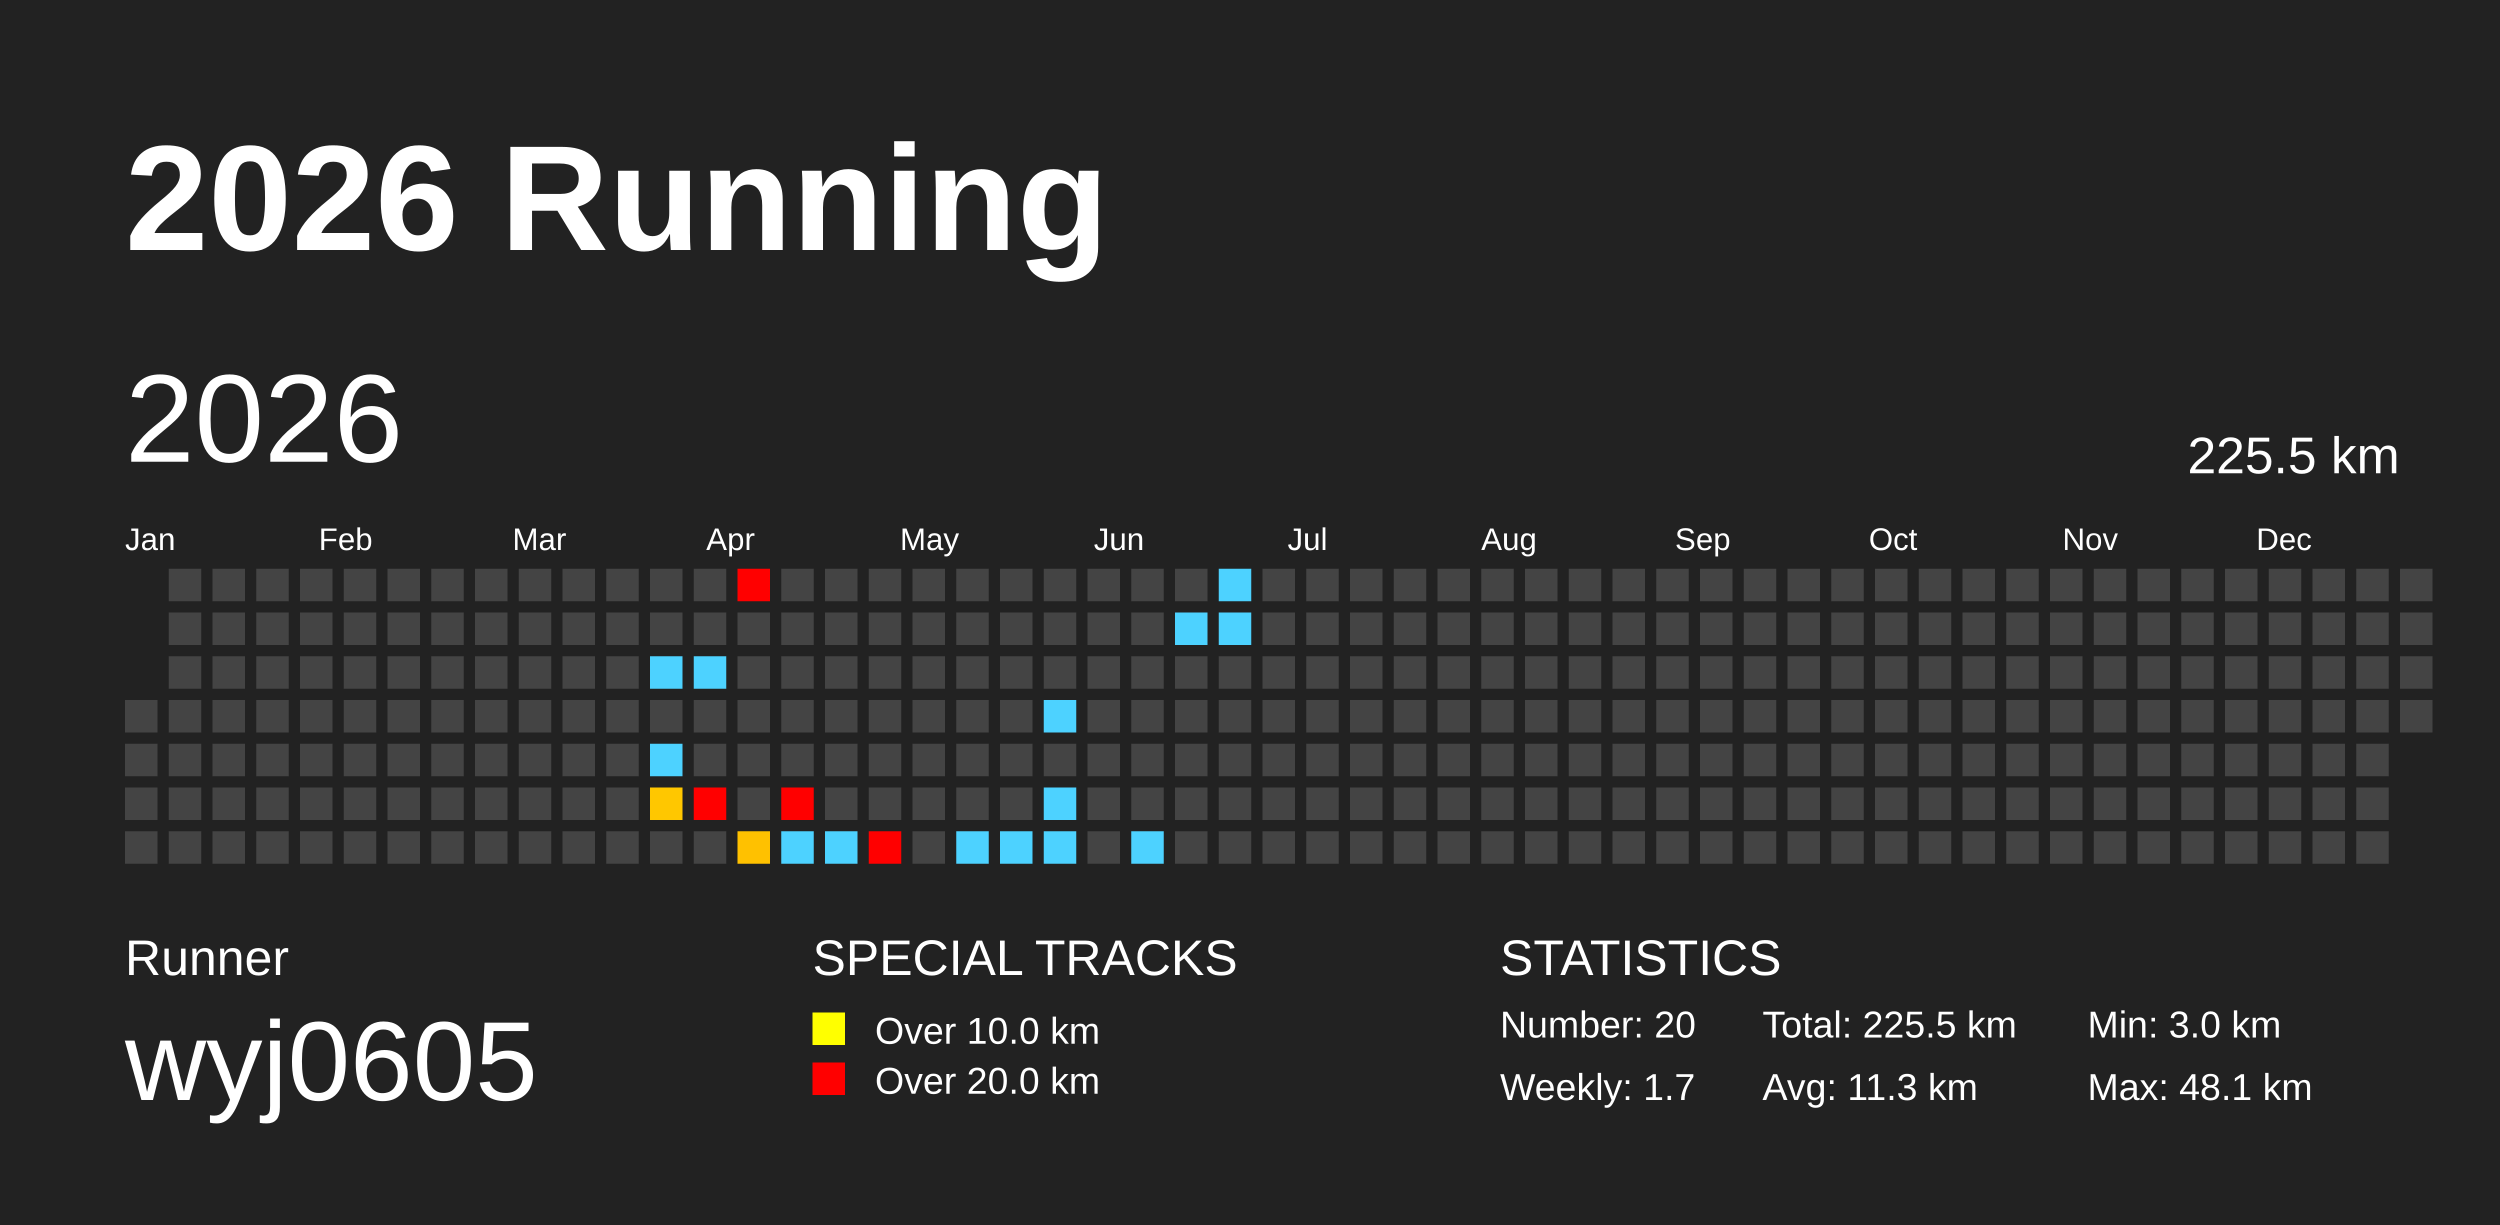
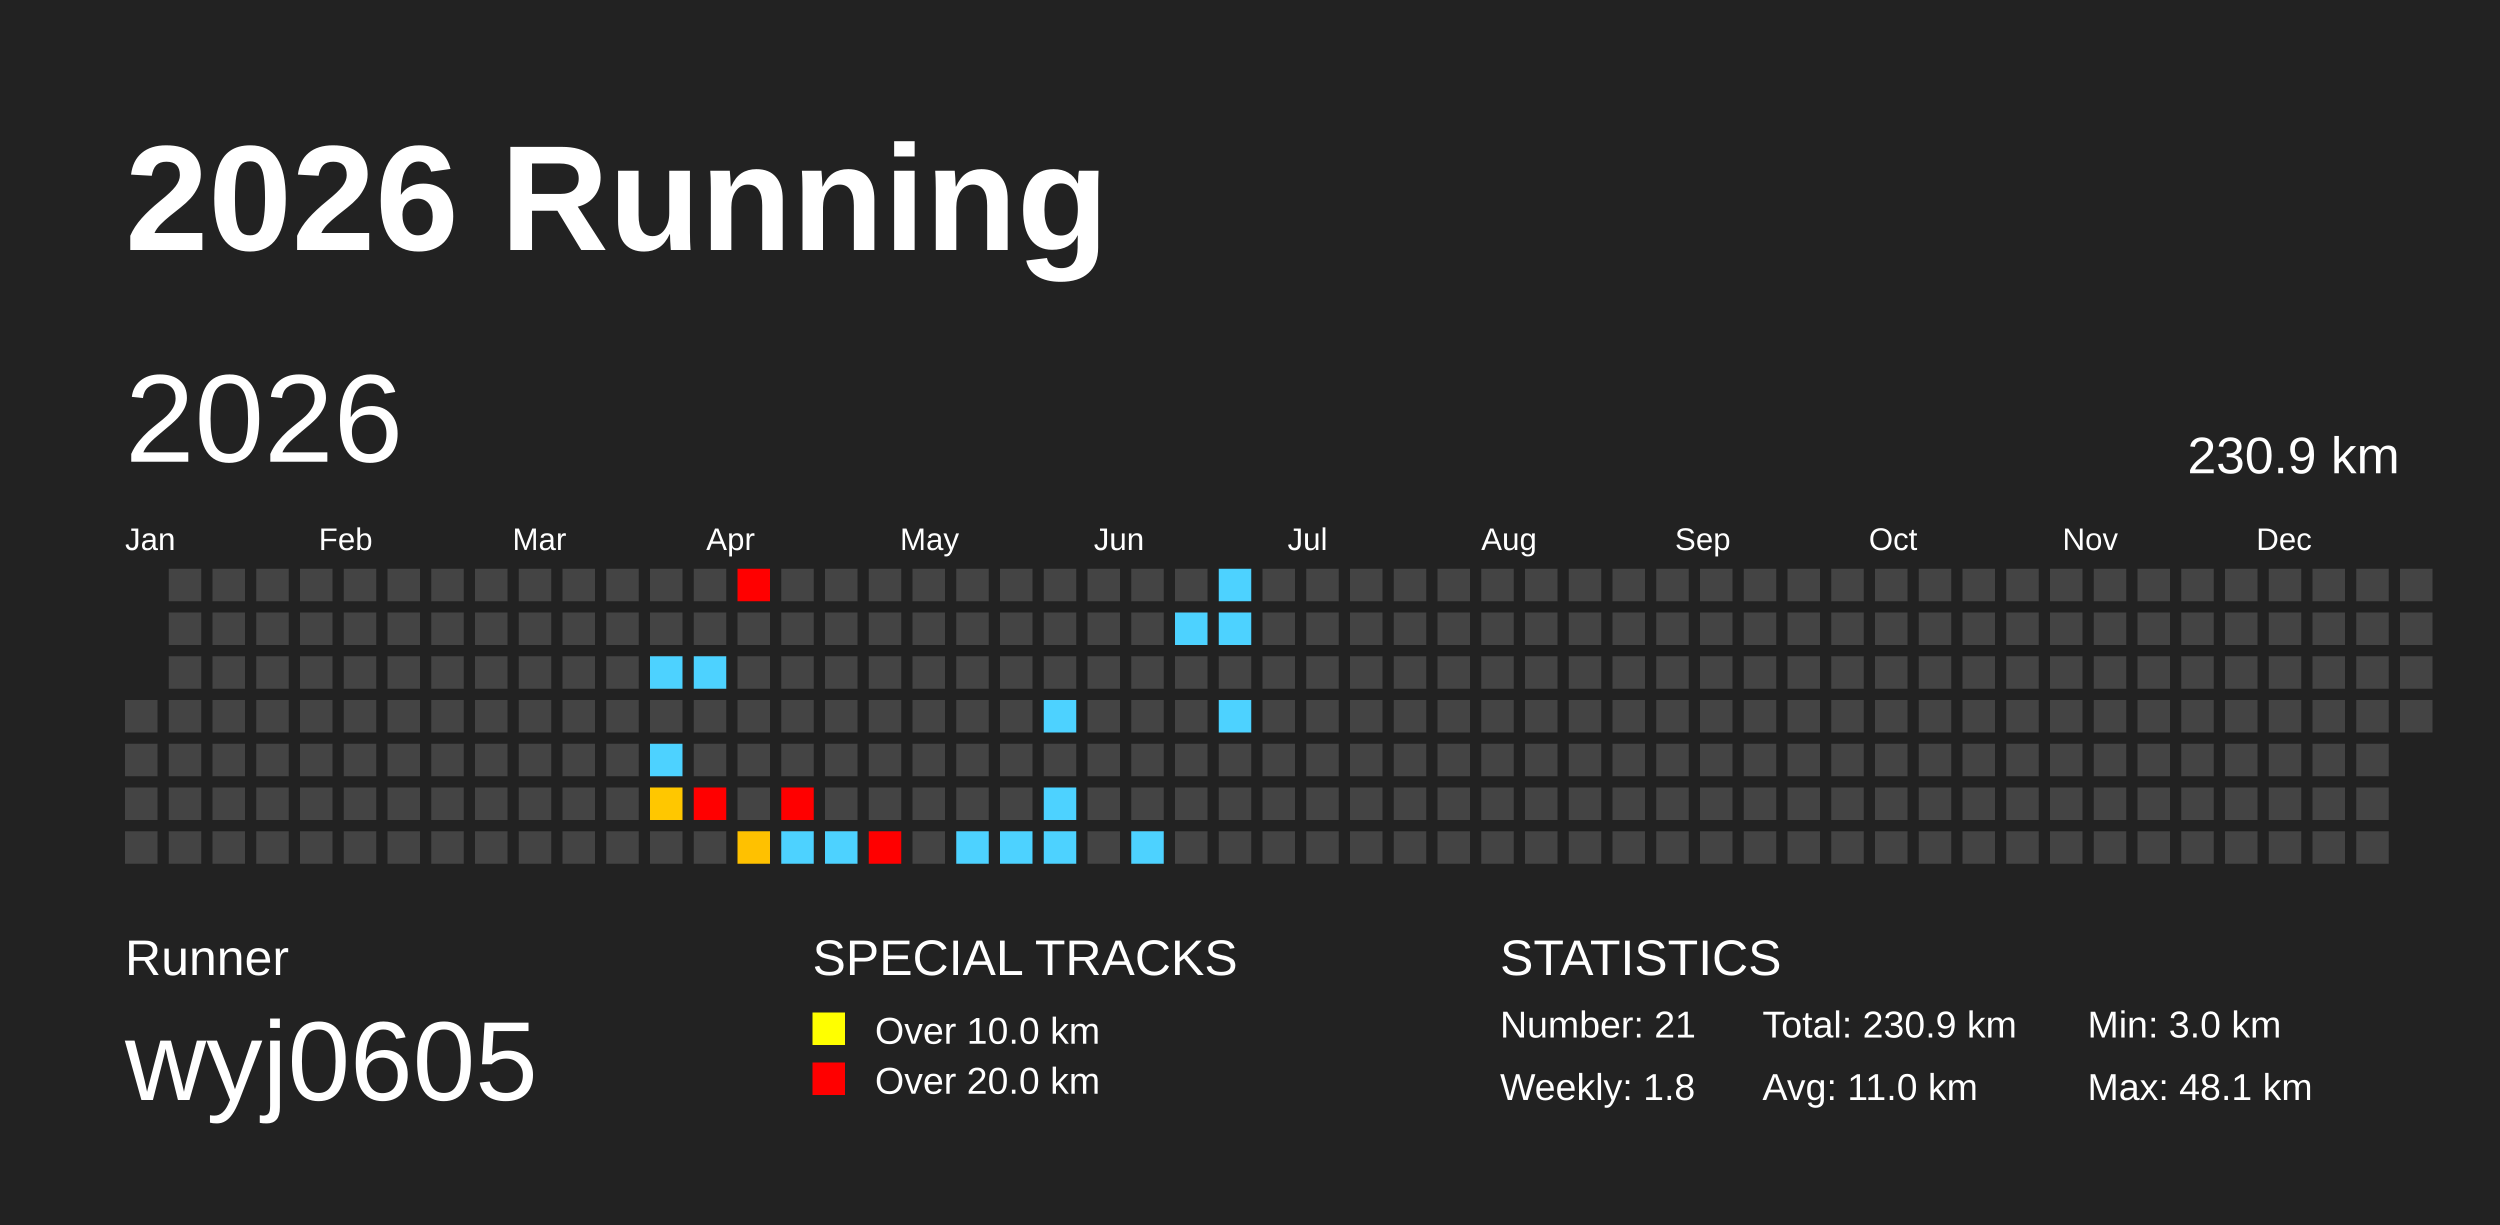
<svg xmlns="http://www.w3.org/2000/svg" baseProfile="full" height="98mm" version="1.1" viewBox="0,0,200,98" width="200mm">
  <defs />
  <rect fill="#222222" height="98" width="200" x="0" y="0" />
  <text fill="#FFFFFF" style="font-size:12px; font-family:Arial; font-weight:bold;" x="10" y="20">2026 Running</text>
  <text fill="#FFFFFF" style="font-size:4px; font-family:Arial" x="10" y="78">Runner</text>
  <text fill="#FFFFFF" style="font-size:9px; font-family:Arial" x="10" y="88">wyj0605</text>
  <text fill="#FFFFFF" style="font-size:4px; font-family:Arial" x="65" y="78">SPECIAL TRACKS</text>
  <rect fill="yellow" height="2.6" width="2.6" x="65" y="81" />
  <text fill="#FFFFFF" style="font-size:3px; font-family:Arial" x="70" y="83.5">Over 10.0 km</text>
  <rect fill="red" height="2.6" width="2.6" x="65" y="85" />
  <text fill="#FFFFFF" style="font-size:3px; font-family:Arial" x="70" y="87.5">Over 20.0 km</text>
  <text fill="#FFFFFF" style="font-size:4px; font-family:Arial" x="120" y="78">STATISTICS</text>
-   <text fill="#FFFFFF" style="font-size:3px; font-family:Arial" x="120" y="83">Number: 20</text>
-   <text fill="#FFFFFF" style="font-size:3px; font-family:Arial" x="120" y="88">Weekly: 1.7</text>
-   <text fill="#FFFFFF" style="font-size:3px; font-family:Arial" x="141" y="83">Total: 225.5 km</text>
-   <text fill="#FFFFFF" style="font-size:3px; font-family:Arial" x="141" y="88">Avg: 11.3 km</text>
+   <text fill="#FFFFFF" style="font-size:3px; font-family:Arial" x="120" y="83">Number: 21</text>
+   <text fill="#FFFFFF" style="font-size:3px; font-family:Arial" x="120" y="88">Weekly: 1.8</text>
+   <text fill="#FFFFFF" style="font-size:3px; font-family:Arial" x="141" y="83">Total: 230.9 km</text>
+   <text fill="#FFFFFF" style="font-size:3px; font-family:Arial" x="141" y="88">Avg: 11.0 km</text>
  <text fill="#FFFFFF" style="font-size:3px; font-family:Arial" x="167" y="83">Min: 3.0 km</text>
  <text fill="#FFFFFF" style="font-size:3px; font-family:Arial" x="167" y="88">Max: 48.1 km</text>
  <text dominant-baseline="hanging" fill="#FFFFFF" style="font-size:10.0px; font-family:Arial;" x="10" y="30">2026</text>
-   <text dominant-baseline="hanging" fill="#FFFFFF" style="font-size:4.125px; font-family:Arial;" x="175" y="35">225.5 km</text>
+   <text dominant-baseline="hanging" fill="#FFFFFF" style="font-size:4.125px; font-family:Arial;" x="175" y="35">230.9 km</text>
  <text fill="#FFFFFF" style="font-size:2.5px; font-family:Arial" x="10.0" y="44">Jan</text>
  <text fill="#FFFFFF" style="font-size:2.5px; font-family:Arial" x="25.5" y="44">Feb</text>
  <text fill="#FFFFFF" style="font-size:2.5px; font-family:Arial" x="41.0" y="44">Mar</text>
  <text fill="#FFFFFF" style="font-size:2.5px; font-family:Arial" x="56.5" y="44">Apr</text>
  <text fill="#FFFFFF" style="font-size:2.5px; font-family:Arial" x="72.0" y="44">May</text>
  <text fill="#FFFFFF" style="font-size:2.5px; font-family:Arial" x="87.5" y="44">Jun</text>
  <text fill="#FFFFFF" style="font-size:2.5px; font-family:Arial" x="103.0" y="44">Jul</text>
  <text fill="#FFFFFF" style="font-size:2.5px; font-family:Arial" x="118.5" y="44">Aug</text>
  <text fill="#FFFFFF" style="font-size:2.5px; font-family:Arial" x="134.0" y="44">Sep</text>
  <text fill="#FFFFFF" style="font-size:2.5px; font-family:Arial" x="149.5" y="44">Oct</text>
  <text fill="#FFFFFF" style="font-size:2.5px; font-family:Arial" x="165.0" y="44">Nov</text>
  <text fill="#FFFFFF" style="font-size:2.5px; font-family:Arial" x="180.5" y="44">Dec</text>
  <rect fill="#444444" height="2.6" width="2.6" x="10.0" y="56.0" />
  <rect fill="#444444" height="2.6" width="2.6" x="10.0" y="59.5" />
  <rect fill="#444444" height="2.6" width="2.6" x="10.0" y="63.0" />
  <rect fill="#444444" height="2.6" width="2.6" x="10.0" y="66.5" />
  <rect fill="#444444" height="2.6" width="2.6" x="13.5" y="45.5" />
  <rect fill="#444444" height="2.6" width="2.6" x="13.5" y="49.0" />
  <rect fill="#444444" height="2.6" width="2.6" x="13.5" y="52.5" />
  <rect fill="#444444" height="2.6" width="2.6" x="13.5" y="56.0" />
  <rect fill="#444444" height="2.6" width="2.6" x="13.5" y="59.5" />
  <rect fill="#444444" height="2.6" width="2.6" x="13.5" y="63.0" />
  <rect fill="#444444" height="2.6" width="2.6" x="13.5" y="66.5" />
  <rect fill="#444444" height="2.6" width="2.6" x="17.0" y="45.5" />
  <rect fill="#444444" height="2.6" width="2.6" x="17.0" y="49.0" />
  <rect fill="#444444" height="2.6" width="2.6" x="17.0" y="52.5" />
  <rect fill="#444444" height="2.6" width="2.6" x="17.0" y="56.0" />
  <rect fill="#444444" height="2.6" width="2.6" x="17.0" y="59.5" />
  <rect fill="#444444" height="2.6" width="2.6" x="17.0" y="63.0" />
  <rect fill="#444444" height="2.6" width="2.6" x="17.0" y="66.5" />
  <rect fill="#444444" height="2.6" width="2.6" x="20.5" y="45.5" />
  <rect fill="#444444" height="2.6" width="2.6" x="20.5" y="49.0" />
  <rect fill="#444444" height="2.6" width="2.6" x="20.5" y="52.5" />
  <rect fill="#444444" height="2.6" width="2.6" x="20.5" y="56.0" />
  <rect fill="#444444" height="2.6" width="2.6" x="20.5" y="59.5" />
  <rect fill="#444444" height="2.6" width="2.6" x="20.5" y="63.0" />
  <rect fill="#444444" height="2.6" width="2.6" x="20.5" y="66.5" />
  <rect fill="#444444" height="2.6" width="2.6" x="24.0" y="45.5" />
  <rect fill="#444444" height="2.6" width="2.6" x="24.0" y="49.0" />
  <rect fill="#444444" height="2.6" width="2.6" x="24.0" y="52.5" />
  <rect fill="#444444" height="2.6" width="2.6" x="24.0" y="56.0" />
  <rect fill="#444444" height="2.6" width="2.6" x="24.0" y="59.5" />
  <rect fill="#444444" height="2.6" width="2.6" x="24.0" y="63.0" />
  <rect fill="#444444" height="2.6" width="2.6" x="24.0" y="66.5" />
  <rect fill="#444444" height="2.6" width="2.6" x="27.5" y="45.5" />
  <rect fill="#444444" height="2.6" width="2.6" x="27.5" y="49.0" />
  <rect fill="#444444" height="2.6" width="2.6" x="27.5" y="52.5" />
  <rect fill="#444444" height="2.6" width="2.6" x="27.5" y="56.0" />
  <rect fill="#444444" height="2.6" width="2.6" x="27.5" y="59.5" />
  <rect fill="#444444" height="2.6" width="2.6" x="27.5" y="63.0" />
  <rect fill="#444444" height="2.6" width="2.6" x="27.5" y="66.5" />
  <rect fill="#444444" height="2.6" width="2.6" x="31.0" y="45.5" />
  <rect fill="#444444" height="2.6" width="2.6" x="31.0" y="49.0" />
  <rect fill="#444444" height="2.6" width="2.6" x="31.0" y="52.5" />
  <rect fill="#444444" height="2.6" width="2.6" x="31.0" y="56.0" />
  <rect fill="#444444" height="2.6" width="2.6" x="31.0" y="59.5" />
  <rect fill="#444444" height="2.6" width="2.6" x="31.0" y="63.0" />
  <rect fill="#444444" height="2.6" width="2.6" x="31.0" y="66.5" />
  <rect fill="#444444" height="2.6" width="2.6" x="34.5" y="45.5" />
  <rect fill="#444444" height="2.6" width="2.6" x="34.5" y="49.0" />
  <rect fill="#444444" height="2.6" width="2.6" x="34.5" y="52.5" />
  <rect fill="#444444" height="2.6" width="2.6" x="34.5" y="56.0" />
  <rect fill="#444444" height="2.6" width="2.6" x="34.5" y="59.5" />
  <rect fill="#444444" height="2.6" width="2.6" x="34.5" y="63.0" />
  <rect fill="#444444" height="2.6" width="2.6" x="34.5" y="66.5" />
  <rect fill="#444444" height="2.6" width="2.6" x="38.0" y="45.5" />
  <rect fill="#444444" height="2.6" width="2.6" x="38.0" y="49.0" />
  <rect fill="#444444" height="2.6" width="2.6" x="38.0" y="52.5" />
  <rect fill="#444444" height="2.6" width="2.6" x="38.0" y="56.0" />
  <rect fill="#444444" height="2.6" width="2.6" x="38.0" y="59.5" />
  <rect fill="#444444" height="2.6" width="2.6" x="38.0" y="63.0" />
  <rect fill="#444444" height="2.6" width="2.6" x="38.0" y="66.5" />
  <rect fill="#444444" height="2.6" width="2.6" x="41.5" y="45.5" />
  <rect fill="#444444" height="2.6" width="2.6" x="41.5" y="49.0" />
  <rect fill="#444444" height="2.6" width="2.6" x="41.5" y="52.5" />
  <rect fill="#444444" height="2.6" width="2.6" x="41.5" y="56.0" />
  <rect fill="#444444" height="2.6" width="2.6" x="41.5" y="59.5" />
  <rect fill="#444444" height="2.6" width="2.6" x="41.5" y="63.0" />
  <rect fill="#444444" height="2.6" width="2.6" x="41.5" y="66.5" />
  <rect fill="#444444" height="2.6" width="2.6" x="45.0" y="45.5" />
  <rect fill="#444444" height="2.6" width="2.6" x="45.0" y="49.0" />
  <rect fill="#444444" height="2.6" width="2.6" x="45.0" y="52.5" />
  <rect fill="#444444" height="2.6" width="2.6" x="45.0" y="56.0" />
  <rect fill="#444444" height="2.6" width="2.6" x="45.0" y="59.5" />
  <rect fill="#444444" height="2.6" width="2.6" x="45.0" y="63.0" />
  <rect fill="#444444" height="2.6" width="2.6" x="45.0" y="66.5" />
  <rect fill="#444444" height="2.6" width="2.6" x="48.5" y="45.5" />
  <rect fill="#444444" height="2.6" width="2.6" x="48.5" y="49.0" />
  <rect fill="#444444" height="2.6" width="2.6" x="48.5" y="52.5" />
  <rect fill="#444444" height="2.6" width="2.6" x="48.5" y="56.0" />
  <rect fill="#444444" height="2.6" width="2.6" x="48.5" y="59.5" />
  <rect fill="#444444" height="2.6" width="2.6" x="48.5" y="63.0" />
  <rect fill="#444444" height="2.6" width="2.6" x="48.5" y="66.5" />
  <rect fill="#444444" height="2.6" width="2.6" x="52.0" y="45.5" />
  <rect fill="#444444" height="2.6" width="2.6" x="52.0" y="49.0" />
  <rect fill="#4dd2ff" height="2.6" width="2.6" x="52.0" y="52.5" />
  <rect fill="#444444" height="2.6" width="2.6" x="52.0" y="56.0" />
  <rect fill="#4dd2ff" height="2.6" width="2.6" x="52.0" y="59.5" />
  <rect fill="#ffc700" height="2.6" width="2.6" x="52.0" y="63.0" />
  <rect fill="#444444" height="2.6" width="2.6" x="52.0" y="66.5" />
  <rect fill="#444444" height="2.6" width="2.6" x="55.5" y="45.5" />
  <rect fill="#444444" height="2.6" width="2.6" x="55.5" y="49.0" />
  <rect fill="#4dd2ff" height="2.6" width="2.6" x="55.5" y="52.5" />
  <rect fill="#444444" height="2.6" width="2.6" x="55.5" y="56.0" />
  <rect fill="#444444" height="2.6" width="2.6" x="55.5" y="59.5" />
  <rect fill="red" height="2.6" width="2.6" x="55.5" y="63.0" />
  <rect fill="#444444" height="2.6" width="2.6" x="55.5" y="66.5" />
  <rect fill="red" height="2.6" width="2.6" x="59.0" y="45.5" />
  <rect fill="#444444" height="2.6" width="2.6" x="59.0" y="49.0" />
  <rect fill="#444444" height="2.6" width="2.6" x="59.0" y="52.5" />
  <rect fill="#444444" height="2.6" width="2.6" x="59.0" y="56.0" />
  <rect fill="#444444" height="2.6" width="2.6" x="59.0" y="59.5" />
  <rect fill="#444444" height="2.6" width="2.6" x="59.0" y="63.0" />
  <rect fill="#ffc100" height="2.6" width="2.6" x="59.0" y="66.5" />
  <rect fill="#444444" height="2.6" width="2.6" x="62.5" y="45.5" />
  <rect fill="#444444" height="2.6" width="2.6" x="62.5" y="49.0" />
  <rect fill="#444444" height="2.6" width="2.6" x="62.5" y="52.5" />
  <rect fill="#444444" height="2.6" width="2.6" x="62.5" y="56.0" />
  <rect fill="#444444" height="2.6" width="2.6" x="62.5" y="59.5" />
  <rect fill="red" height="2.6" width="2.6" x="62.5" y="63.0" />
  <rect fill="#4dd2ff" height="2.6" width="2.6" x="62.5" y="66.5" />
  <rect fill="#444444" height="2.6" width="2.6" x="66.0" y="45.5" />
  <rect fill="#444444" height="2.6" width="2.6" x="66.0" y="49.0" />
  <rect fill="#444444" height="2.6" width="2.6" x="66.0" y="52.5" />
  <rect fill="#444444" height="2.6" width="2.6" x="66.0" y="56.0" />
  <rect fill="#444444" height="2.6" width="2.6" x="66.0" y="59.5" />
  <rect fill="#444444" height="2.6" width="2.6" x="66.0" y="63.0" />
  <rect fill="#4dd2ff" height="2.6" width="2.6" x="66.0" y="66.5" />
  <rect fill="#444444" height="2.6" width="2.6" x="69.5" y="45.5" />
  <rect fill="#444444" height="2.6" width="2.6" x="69.5" y="49.0" />
  <rect fill="#444444" height="2.6" width="2.6" x="69.5" y="52.5" />
  <rect fill="#444444" height="2.6" width="2.6" x="69.5" y="56.0" />
  <rect fill="#444444" height="2.6" width="2.6" x="69.5" y="59.5" />
  <rect fill="#444444" height="2.6" width="2.6" x="69.5" y="63.0" />
  <rect fill="red" height="2.6" width="2.6" x="69.5" y="66.5" />
  <rect fill="#444444" height="2.6" width="2.6" x="73.0" y="45.5" />
  <rect fill="#444444" height="2.6" width="2.6" x="73.0" y="49.0" />
  <rect fill="#444444" height="2.6" width="2.6" x="73.0" y="52.5" />
  <rect fill="#444444" height="2.6" width="2.6" x="73.0" y="56.0" />
  <rect fill="#444444" height="2.6" width="2.6" x="73.0" y="59.5" />
  <rect fill="#444444" height="2.6" width="2.6" x="73.0" y="63.0" />
  <rect fill="#444444" height="2.6" width="2.6" x="73.0" y="66.5" />
  <rect fill="#444444" height="2.6" width="2.6" x="76.5" y="45.5" />
  <rect fill="#444444" height="2.6" width="2.6" x="76.5" y="49.0" />
  <rect fill="#444444" height="2.6" width="2.6" x="76.5" y="52.5" />
  <rect fill="#444444" height="2.6" width="2.6" x="76.5" y="56.0" />
  <rect fill="#444444" height="2.6" width="2.6" x="76.5" y="59.5" />
  <rect fill="#444444" height="2.6" width="2.6" x="76.5" y="63.0" />
  <rect fill="#4dd2ff" height="2.6" width="2.6" x="76.5" y="66.5" />
  <rect fill="#444444" height="2.6" width="2.6" x="80.0" y="45.5" />
  <rect fill="#444444" height="2.6" width="2.6" x="80.0" y="49.0" />
  <rect fill="#444444" height="2.6" width="2.6" x="80.0" y="52.5" />
  <rect fill="#444444" height="2.6" width="2.6" x="80.0" y="56.0" />
  <rect fill="#444444" height="2.6" width="2.6" x="80.0" y="59.5" />
  <rect fill="#444444" height="2.6" width="2.6" x="80.0" y="63.0" />
  <rect fill="#4dd2ff" height="2.6" width="2.6" x="80.0" y="66.5" />
  <rect fill="#444444" height="2.6" width="2.6" x="83.5" y="45.5" />
  <rect fill="#444444" height="2.6" width="2.6" x="83.5" y="49.0" />
  <rect fill="#444444" height="2.6" width="2.6" x="83.5" y="52.5" />
  <rect fill="#4dd2ff" height="2.6" width="2.6" x="83.5" y="56.0" />
  <rect fill="#444444" height="2.6" width="2.6" x="83.5" y="59.5" />
  <rect fill="#4dd2ff" height="2.6" width="2.6" x="83.5" y="63.0" />
  <rect fill="#4dd2ff" height="2.6" width="2.6" x="83.5" y="66.5" />
  <rect fill="#444444" height="2.6" width="2.6" x="87.0" y="45.5" />
  <rect fill="#444444" height="2.6" width="2.6" x="87.0" y="49.0" />
  <rect fill="#444444" height="2.6" width="2.6" x="87.0" y="52.5" />
  <rect fill="#444444" height="2.6" width="2.6" x="87.0" y="56.0" />
  <rect fill="#444444" height="2.6" width="2.6" x="87.0" y="59.5" />
  <rect fill="#444444" height="2.6" width="2.6" x="87.0" y="63.0" />
  <rect fill="#444444" height="2.6" width="2.6" x="87.0" y="66.5" />
  <rect fill="#444444" height="2.6" width="2.6" x="90.5" y="45.5" />
  <rect fill="#444444" height="2.6" width="2.6" x="90.5" y="49.0" />
  <rect fill="#444444" height="2.6" width="2.6" x="90.5" y="52.5" />
  <rect fill="#444444" height="2.6" width="2.6" x="90.5" y="56.0" />
  <rect fill="#444444" height="2.6" width="2.6" x="90.5" y="59.5" />
  <rect fill="#444444" height="2.6" width="2.6" x="90.5" y="63.0" />
  <rect fill="#4dd2ff" height="2.6" width="2.6" x="90.5" y="66.5" />
  <rect fill="#444444" height="2.6" width="2.6" x="94.0" y="45.5" />
  <rect fill="#4dd2ff" height="2.6" width="2.6" x="94.0" y="49.0" />
  <rect fill="#444444" height="2.6" width="2.6" x="94.0" y="52.5" />
  <rect fill="#444444" height="2.6" width="2.6" x="94.0" y="56.0" />
  <rect fill="#444444" height="2.6" width="2.6" x="94.0" y="59.5" />
  <rect fill="#444444" height="2.6" width="2.6" x="94.0" y="63.0" />
  <rect fill="#444444" height="2.6" width="2.6" x="94.0" y="66.5" />
  <rect fill="#4dd2ff" height="2.6" width="2.6" x="97.5" y="45.5" />
  <rect fill="#4dd2ff" height="2.6" width="2.6" x="97.5" y="49.0" />
  <rect fill="#444444" height="2.6" width="2.6" x="97.5" y="52.5" />
-   <rect fill="#444444" height="2.6" width="2.6" x="97.5" y="56.0" />
+   <rect fill="#4dd2ff" height="2.6" width="2.6" x="97.5" y="56.0" />
  <rect fill="#444444" height="2.6" width="2.6" x="97.5" y="59.5" />
  <rect fill="#444444" height="2.6" width="2.6" x="97.5" y="63.0" />
  <rect fill="#444444" height="2.6" width="2.6" x="97.5" y="66.5" />
  <rect fill="#444444" height="2.6" width="2.6" x="101.0" y="45.5" />
  <rect fill="#444444" height="2.6" width="2.6" x="101.0" y="49.0" />
  <rect fill="#444444" height="2.6" width="2.6" x="101.0" y="52.5" />
  <rect fill="#444444" height="2.6" width="2.6" x="101.0" y="56.0" />
  <rect fill="#444444" height="2.6" width="2.6" x="101.0" y="59.5" />
  <rect fill="#444444" height="2.6" width="2.6" x="101.0" y="63.0" />
  <rect fill="#444444" height="2.6" width="2.6" x="101.0" y="66.5" />
  <rect fill="#444444" height="2.6" width="2.6" x="104.5" y="45.5" />
  <rect fill="#444444" height="2.6" width="2.6" x="104.5" y="49.0" />
  <rect fill="#444444" height="2.6" width="2.6" x="104.5" y="52.5" />
  <rect fill="#444444" height="2.6" width="2.6" x="104.5" y="56.0" />
  <rect fill="#444444" height="2.6" width="2.6" x="104.5" y="59.5" />
  <rect fill="#444444" height="2.6" width="2.6" x="104.5" y="63.0" />
  <rect fill="#444444" height="2.6" width="2.6" x="104.5" y="66.5" />
  <rect fill="#444444" height="2.6" width="2.6" x="108.0" y="45.5" />
  <rect fill="#444444" height="2.6" width="2.6" x="108.0" y="49.0" />
  <rect fill="#444444" height="2.6" width="2.6" x="108.0" y="52.5" />
  <rect fill="#444444" height="2.6" width="2.6" x="108.0" y="56.0" />
  <rect fill="#444444" height="2.6" width="2.6" x="108.0" y="59.5" />
  <rect fill="#444444" height="2.6" width="2.6" x="108.0" y="63.0" />
  <rect fill="#444444" height="2.6" width="2.6" x="108.0" y="66.5" />
  <rect fill="#444444" height="2.6" width="2.6" x="111.5" y="45.5" />
  <rect fill="#444444" height="2.6" width="2.6" x="111.5" y="49.0" />
  <rect fill="#444444" height="2.6" width="2.6" x="111.5" y="52.5" />
  <rect fill="#444444" height="2.6" width="2.6" x="111.5" y="56.0" />
  <rect fill="#444444" height="2.6" width="2.6" x="111.5" y="59.5" />
  <rect fill="#444444" height="2.6" width="2.6" x="111.5" y="63.0" />
  <rect fill="#444444" height="2.6" width="2.6" x="111.5" y="66.5" />
  <rect fill="#444444" height="2.6" width="2.6" x="115.0" y="45.5" />
  <rect fill="#444444" height="2.6" width="2.6" x="115.0" y="49.0" />
  <rect fill="#444444" height="2.6" width="2.6" x="115.0" y="52.5" />
  <rect fill="#444444" height="2.6" width="2.6" x="115.0" y="56.0" />
  <rect fill="#444444" height="2.6" width="2.6" x="115.0" y="59.5" />
  <rect fill="#444444" height="2.6" width="2.6" x="115.0" y="63.0" />
  <rect fill="#444444" height="2.6" width="2.6" x="115.0" y="66.5" />
  <rect fill="#444444" height="2.6" width="2.6" x="118.5" y="45.5" />
  <rect fill="#444444" height="2.6" width="2.6" x="118.5" y="49.0" />
  <rect fill="#444444" height="2.6" width="2.6" x="118.5" y="52.5" />
  <rect fill="#444444" height="2.6" width="2.6" x="118.5" y="56.0" />
  <rect fill="#444444" height="2.6" width="2.6" x="118.5" y="59.5" />
  <rect fill="#444444" height="2.6" width="2.6" x="118.5" y="63.0" />
  <rect fill="#444444" height="2.6" width="2.6" x="118.5" y="66.5" />
  <rect fill="#444444" height="2.6" width="2.6" x="122.0" y="45.5" />
  <rect fill="#444444" height="2.6" width="2.6" x="122.0" y="49.0" />
  <rect fill="#444444" height="2.6" width="2.6" x="122.0" y="52.5" />
  <rect fill="#444444" height="2.6" width="2.6" x="122.0" y="56.0" />
  <rect fill="#444444" height="2.6" width="2.6" x="122.0" y="59.5" />
  <rect fill="#444444" height="2.6" width="2.6" x="122.0" y="63.0" />
  <rect fill="#444444" height="2.6" width="2.6" x="122.0" y="66.5" />
  <rect fill="#444444" height="2.6" width="2.6" x="125.5" y="45.5" />
  <rect fill="#444444" height="2.6" width="2.6" x="125.5" y="49.0" />
  <rect fill="#444444" height="2.6" width="2.6" x="125.5" y="52.5" />
  <rect fill="#444444" height="2.6" width="2.6" x="125.5" y="56.0" />
  <rect fill="#444444" height="2.6" width="2.6" x="125.5" y="59.5" />
  <rect fill="#444444" height="2.6" width="2.6" x="125.5" y="63.0" />
  <rect fill="#444444" height="2.6" width="2.6" x="125.5" y="66.5" />
  <rect fill="#444444" height="2.6" width="2.6" x="129.0" y="45.5" />
  <rect fill="#444444" height="2.6" width="2.6" x="129.0" y="49.0" />
  <rect fill="#444444" height="2.6" width="2.6" x="129.0" y="52.5" />
  <rect fill="#444444" height="2.6" width="2.6" x="129.0" y="56.0" />
  <rect fill="#444444" height="2.6" width="2.6" x="129.0" y="59.5" />
  <rect fill="#444444" height="2.6" width="2.6" x="129.0" y="63.0" />
  <rect fill="#444444" height="2.6" width="2.6" x="129.0" y="66.5" />
  <rect fill="#444444" height="2.6" width="2.6" x="132.5" y="45.5" />
  <rect fill="#444444" height="2.6" width="2.6" x="132.5" y="49.0" />
  <rect fill="#444444" height="2.6" width="2.6" x="132.5" y="52.5" />
  <rect fill="#444444" height="2.6" width="2.6" x="132.5" y="56.0" />
  <rect fill="#444444" height="2.6" width="2.6" x="132.5" y="59.5" />
  <rect fill="#444444" height="2.6" width="2.6" x="132.5" y="63.0" />
  <rect fill="#444444" height="2.6" width="2.6" x="132.5" y="66.5" />
  <rect fill="#444444" height="2.6" width="2.6" x="136.0" y="45.5" />
  <rect fill="#444444" height="2.6" width="2.6" x="136.0" y="49.0" />
  <rect fill="#444444" height="2.6" width="2.6" x="136.0" y="52.5" />
  <rect fill="#444444" height="2.6" width="2.6" x="136.0" y="56.0" />
  <rect fill="#444444" height="2.6" width="2.6" x="136.0" y="59.5" />
  <rect fill="#444444" height="2.6" width="2.6" x="136.0" y="63.0" />
  <rect fill="#444444" height="2.6" width="2.6" x="136.0" y="66.5" />
  <rect fill="#444444" height="2.6" width="2.6" x="139.5" y="45.5" />
  <rect fill="#444444" height="2.6" width="2.6" x="139.5" y="49.0" />
  <rect fill="#444444" height="2.6" width="2.6" x="139.5" y="52.5" />
  <rect fill="#444444" height="2.6" width="2.6" x="139.5" y="56.0" />
  <rect fill="#444444" height="2.6" width="2.6" x="139.5" y="59.5" />
  <rect fill="#444444" height="2.6" width="2.6" x="139.5" y="63.0" />
  <rect fill="#444444" height="2.6" width="2.6" x="139.5" y="66.5" />
  <rect fill="#444444" height="2.6" width="2.6" x="143.0" y="45.5" />
  <rect fill="#444444" height="2.6" width="2.6" x="143.0" y="49.0" />
  <rect fill="#444444" height="2.6" width="2.6" x="143.0" y="52.5" />
  <rect fill="#444444" height="2.6" width="2.6" x="143.0" y="56.0" />
  <rect fill="#444444" height="2.6" width="2.6" x="143.0" y="59.5" />
  <rect fill="#444444" height="2.6" width="2.6" x="143.0" y="63.0" />
  <rect fill="#444444" height="2.6" width="2.6" x="143.0" y="66.5" />
  <rect fill="#444444" height="2.6" width="2.6" x="146.5" y="45.5" />
  <rect fill="#444444" height="2.6" width="2.6" x="146.5" y="49.0" />
  <rect fill="#444444" height="2.6" width="2.6" x="146.5" y="52.5" />
  <rect fill="#444444" height="2.6" width="2.6" x="146.5" y="56.0" />
  <rect fill="#444444" height="2.6" width="2.6" x="146.5" y="59.5" />
  <rect fill="#444444" height="2.6" width="2.6" x="146.5" y="63.0" />
  <rect fill="#444444" height="2.6" width="2.6" x="146.5" y="66.5" />
  <rect fill="#444444" height="2.6" width="2.6" x="150.0" y="45.5" />
  <rect fill="#444444" height="2.6" width="2.6" x="150.0" y="49.0" />
  <rect fill="#444444" height="2.6" width="2.6" x="150.0" y="52.5" />
  <rect fill="#444444" height="2.6" width="2.6" x="150.0" y="56.0" />
  <rect fill="#444444" height="2.6" width="2.6" x="150.0" y="59.5" />
  <rect fill="#444444" height="2.6" width="2.6" x="150.0" y="63.0" />
  <rect fill="#444444" height="2.6" width="2.6" x="150.0" y="66.5" />
  <rect fill="#444444" height="2.6" width="2.6" x="153.5" y="45.5" />
  <rect fill="#444444" height="2.6" width="2.6" x="153.5" y="49.0" />
  <rect fill="#444444" height="2.6" width="2.6" x="153.5" y="52.5" />
  <rect fill="#444444" height="2.6" width="2.6" x="153.5" y="56.0" />
  <rect fill="#444444" height="2.6" width="2.6" x="153.5" y="59.5" />
  <rect fill="#444444" height="2.6" width="2.6" x="153.5" y="63.0" />
  <rect fill="#444444" height="2.6" width="2.6" x="153.5" y="66.5" />
  <rect fill="#444444" height="2.6" width="2.6" x="157.0" y="45.5" />
  <rect fill="#444444" height="2.6" width="2.6" x="157.0" y="49.0" />
  <rect fill="#444444" height="2.6" width="2.6" x="157.0" y="52.5" />
  <rect fill="#444444" height="2.6" width="2.6" x="157.0" y="56.0" />
  <rect fill="#444444" height="2.6" width="2.6" x="157.0" y="59.5" />
  <rect fill="#444444" height="2.6" width="2.6" x="157.0" y="63.0" />
  <rect fill="#444444" height="2.6" width="2.6" x="157.0" y="66.5" />
  <rect fill="#444444" height="2.6" width="2.6" x="160.5" y="45.5" />
  <rect fill="#444444" height="2.6" width="2.6" x="160.5" y="49.0" />
  <rect fill="#444444" height="2.6" width="2.6" x="160.5" y="52.5" />
  <rect fill="#444444" height="2.6" width="2.6" x="160.5" y="56.0" />
  <rect fill="#444444" height="2.6" width="2.6" x="160.5" y="59.5" />
  <rect fill="#444444" height="2.6" width="2.6" x="160.5" y="63.0" />
  <rect fill="#444444" height="2.6" width="2.6" x="160.5" y="66.5" />
  <rect fill="#444444" height="2.6" width="2.6" x="164.0" y="45.5" />
  <rect fill="#444444" height="2.6" width="2.6" x="164.0" y="49.0" />
  <rect fill="#444444" height="2.6" width="2.6" x="164.0" y="52.5" />
  <rect fill="#444444" height="2.6" width="2.6" x="164.0" y="56.0" />
  <rect fill="#444444" height="2.6" width="2.6" x="164.0" y="59.5" />
  <rect fill="#444444" height="2.6" width="2.6" x="164.0" y="63.0" />
  <rect fill="#444444" height="2.6" width="2.6" x="164.0" y="66.5" />
  <rect fill="#444444" height="2.6" width="2.6" x="167.5" y="45.5" />
  <rect fill="#444444" height="2.6" width="2.6" x="167.5" y="49.0" />
  <rect fill="#444444" height="2.6" width="2.6" x="167.5" y="52.5" />
  <rect fill="#444444" height="2.6" width="2.6" x="167.5" y="56.0" />
  <rect fill="#444444" height="2.6" width="2.6" x="167.5" y="59.5" />
  <rect fill="#444444" height="2.6" width="2.6" x="167.5" y="63.0" />
  <rect fill="#444444" height="2.6" width="2.6" x="167.5" y="66.5" />
  <rect fill="#444444" height="2.6" width="2.6" x="171.0" y="45.5" />
  <rect fill="#444444" height="2.6" width="2.6" x="171.0" y="49.0" />
  <rect fill="#444444" height="2.6" width="2.6" x="171.0" y="52.5" />
  <rect fill="#444444" height="2.6" width="2.6" x="171.0" y="56.0" />
  <rect fill="#444444" height="2.6" width="2.6" x="171.0" y="59.5" />
  <rect fill="#444444" height="2.6" width="2.6" x="171.0" y="63.0" />
  <rect fill="#444444" height="2.6" width="2.6" x="171.0" y="66.5" />
  <rect fill="#444444" height="2.6" width="2.6" x="174.5" y="45.5" />
  <rect fill="#444444" height="2.6" width="2.6" x="174.5" y="49.0" />
  <rect fill="#444444" height="2.6" width="2.6" x="174.5" y="52.5" />
  <rect fill="#444444" height="2.6" width="2.6" x="174.5" y="56.0" />
  <rect fill="#444444" height="2.6" width="2.6" x="174.5" y="59.5" />
  <rect fill="#444444" height="2.6" width="2.6" x="174.5" y="63.0" />
  <rect fill="#444444" height="2.6" width="2.6" x="174.5" y="66.5" />
  <rect fill="#444444" height="2.6" width="2.6" x="178.0" y="45.5" />
  <rect fill="#444444" height="2.6" width="2.6" x="178.0" y="49.0" />
  <rect fill="#444444" height="2.6" width="2.6" x="178.0" y="52.5" />
  <rect fill="#444444" height="2.6" width="2.6" x="178.0" y="56.0" />
  <rect fill="#444444" height="2.6" width="2.6" x="178.0" y="59.5" />
  <rect fill="#444444" height="2.6" width="2.6" x="178.0" y="63.0" />
  <rect fill="#444444" height="2.6" width="2.6" x="178.0" y="66.5" />
  <rect fill="#444444" height="2.6" width="2.6" x="181.5" y="45.5" />
  <rect fill="#444444" height="2.6" width="2.6" x="181.5" y="49.0" />
  <rect fill="#444444" height="2.6" width="2.6" x="181.5" y="52.5" />
  <rect fill="#444444" height="2.6" width="2.6" x="181.5" y="56.0" />
  <rect fill="#444444" height="2.6" width="2.6" x="181.5" y="59.5" />
  <rect fill="#444444" height="2.6" width="2.6" x="181.5" y="63.0" />
  <rect fill="#444444" height="2.6" width="2.6" x="181.5" y="66.5" />
  <rect fill="#444444" height="2.6" width="2.6" x="185.0" y="45.5" />
  <rect fill="#444444" height="2.6" width="2.6" x="185.0" y="49.0" />
  <rect fill="#444444" height="2.6" width="2.6" x="185.0" y="52.5" />
  <rect fill="#444444" height="2.6" width="2.6" x="185.0" y="56.0" />
  <rect fill="#444444" height="2.6" width="2.6" x="185.0" y="59.5" />
  <rect fill="#444444" height="2.6" width="2.6" x="185.0" y="63.0" />
  <rect fill="#444444" height="2.6" width="2.6" x="185.0" y="66.5" />
  <rect fill="#444444" height="2.6" width="2.6" x="188.5" y="45.5" />
  <rect fill="#444444" height="2.6" width="2.6" x="188.5" y="49.0" />
  <rect fill="#444444" height="2.6" width="2.6" x="188.5" y="52.5" />
  <rect fill="#444444" height="2.6" width="2.6" x="188.5" y="56.0" />
  <rect fill="#444444" height="2.6" width="2.6" x="188.5" y="59.5" />
  <rect fill="#444444" height="2.6" width="2.6" x="188.5" y="63.0" />
  <rect fill="#444444" height="2.6" width="2.6" x="188.5" y="66.5" />
  <rect fill="#444444" height="2.6" width="2.6" x="192.0" y="45.5" />
  <rect fill="#444444" height="2.6" width="2.6" x="192.0" y="49.0" />
  <rect fill="#444444" height="2.6" width="2.6" x="192.0" y="52.5" />
  <rect fill="#444444" height="2.6" width="2.6" x="192.0" y="56.0" />
</svg>
